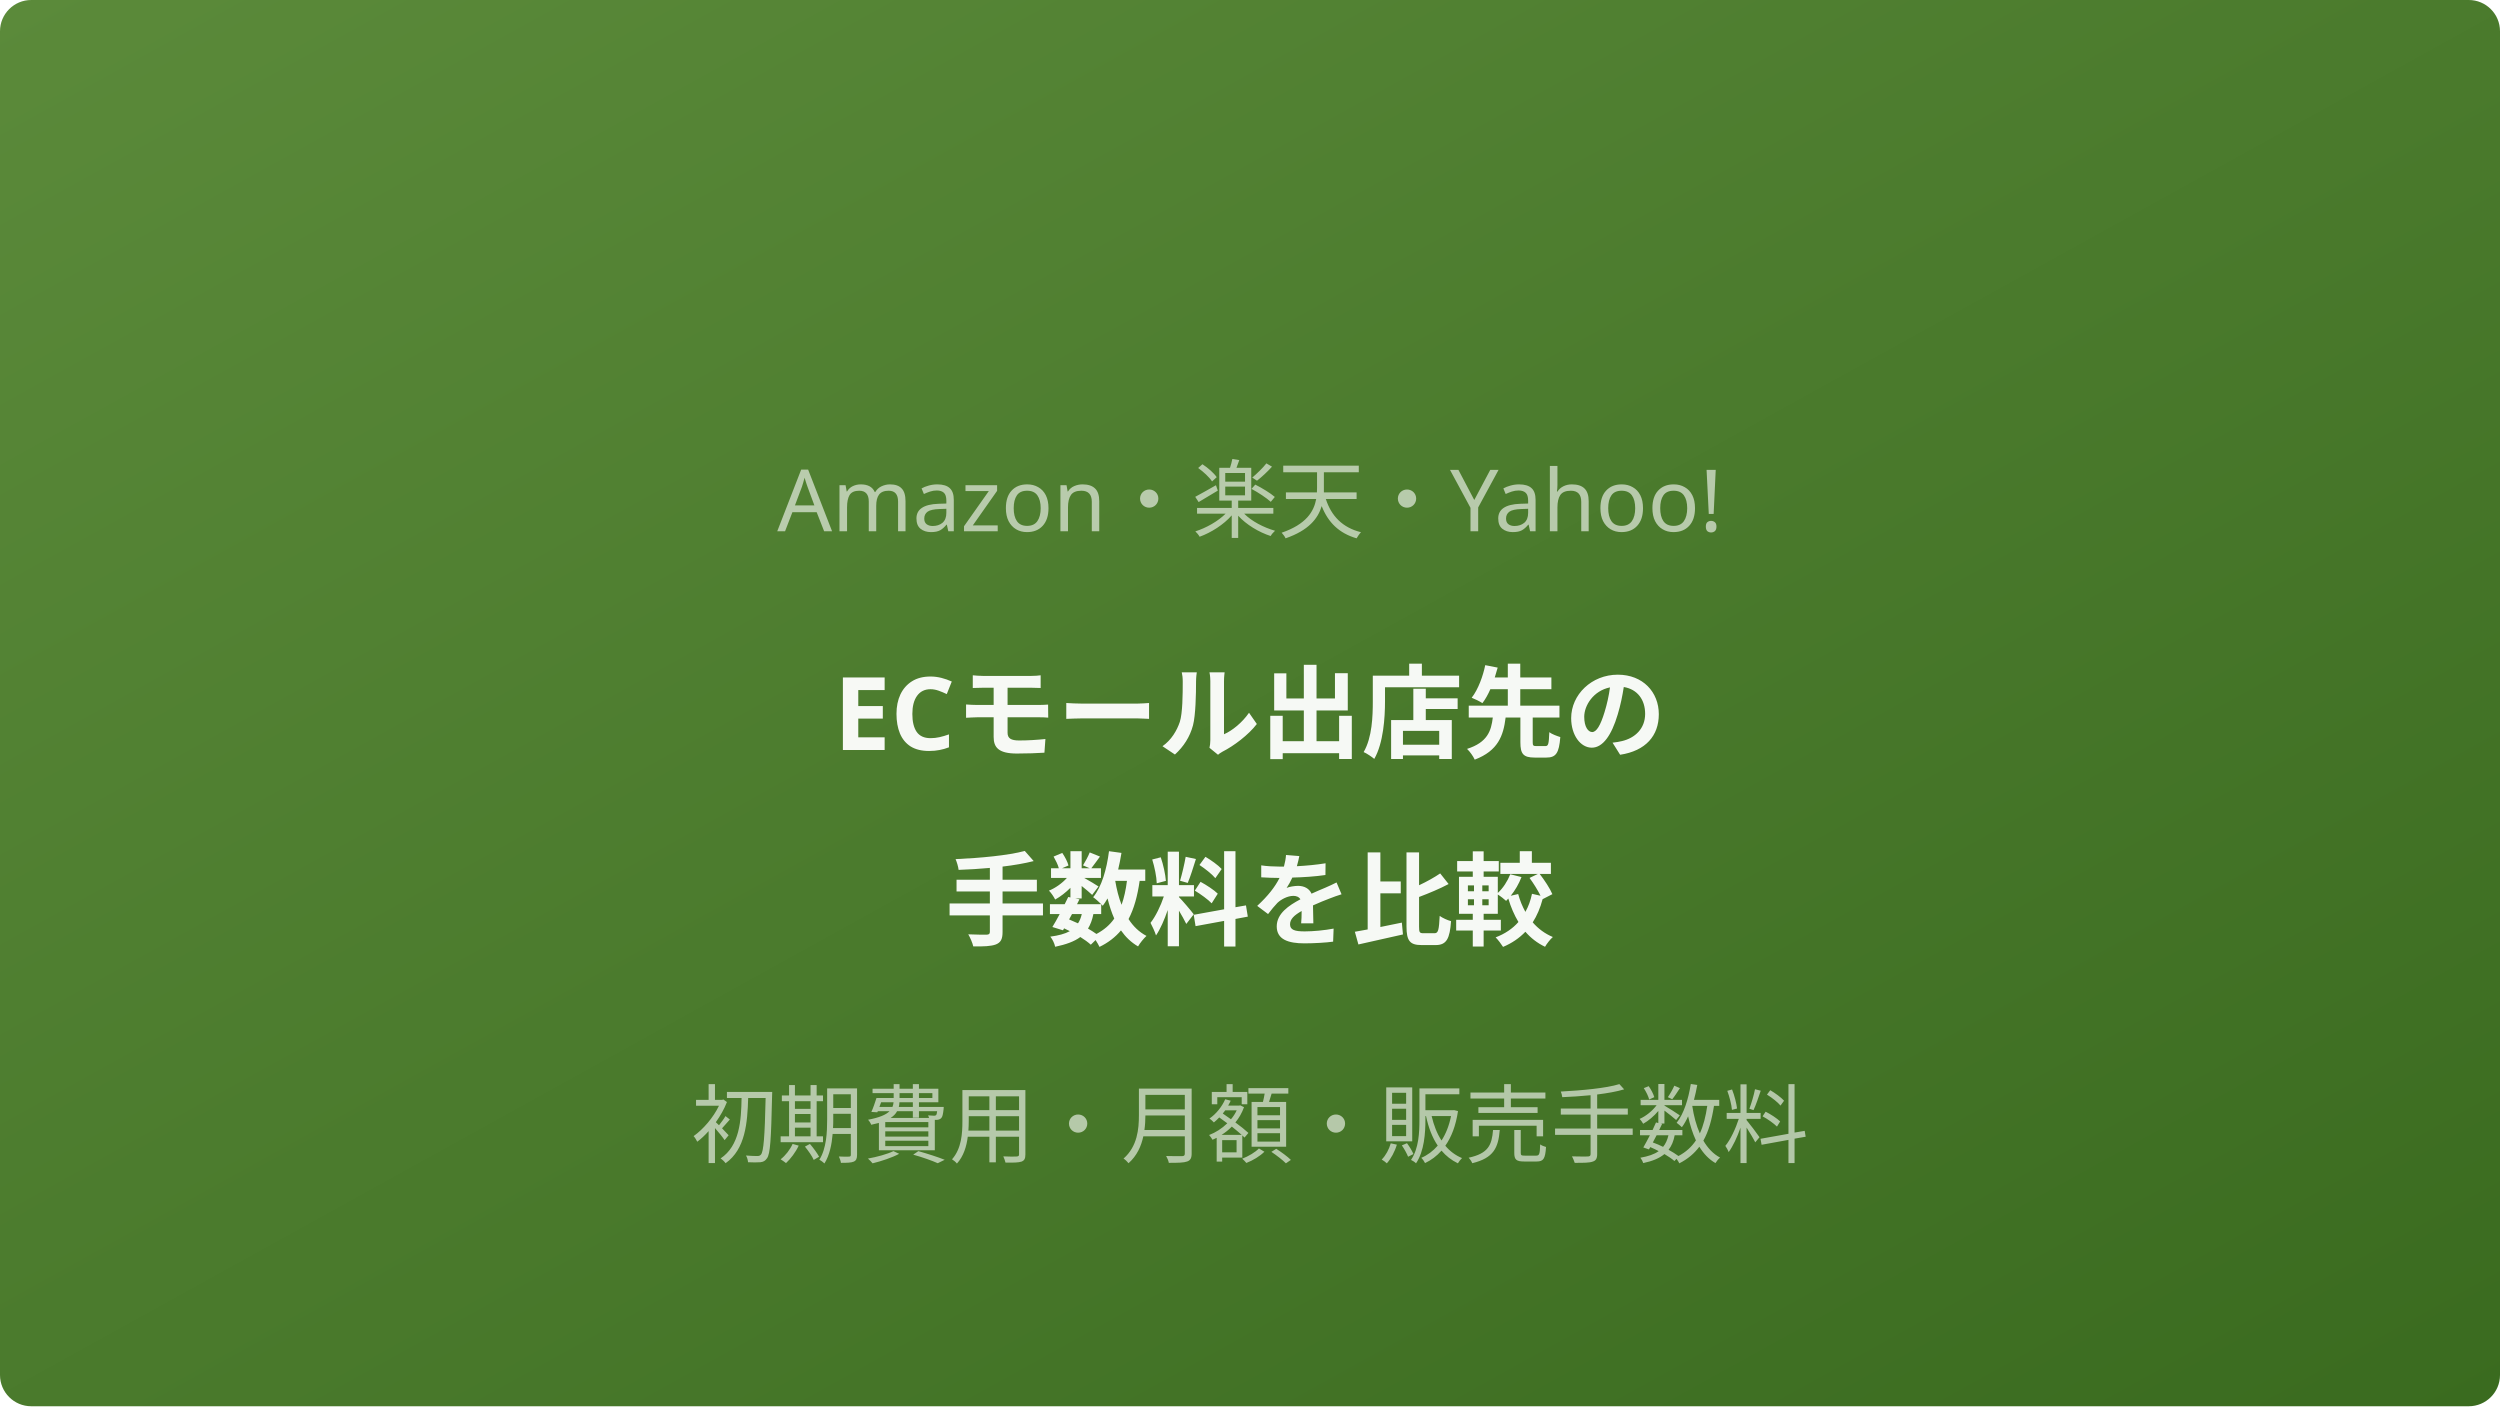
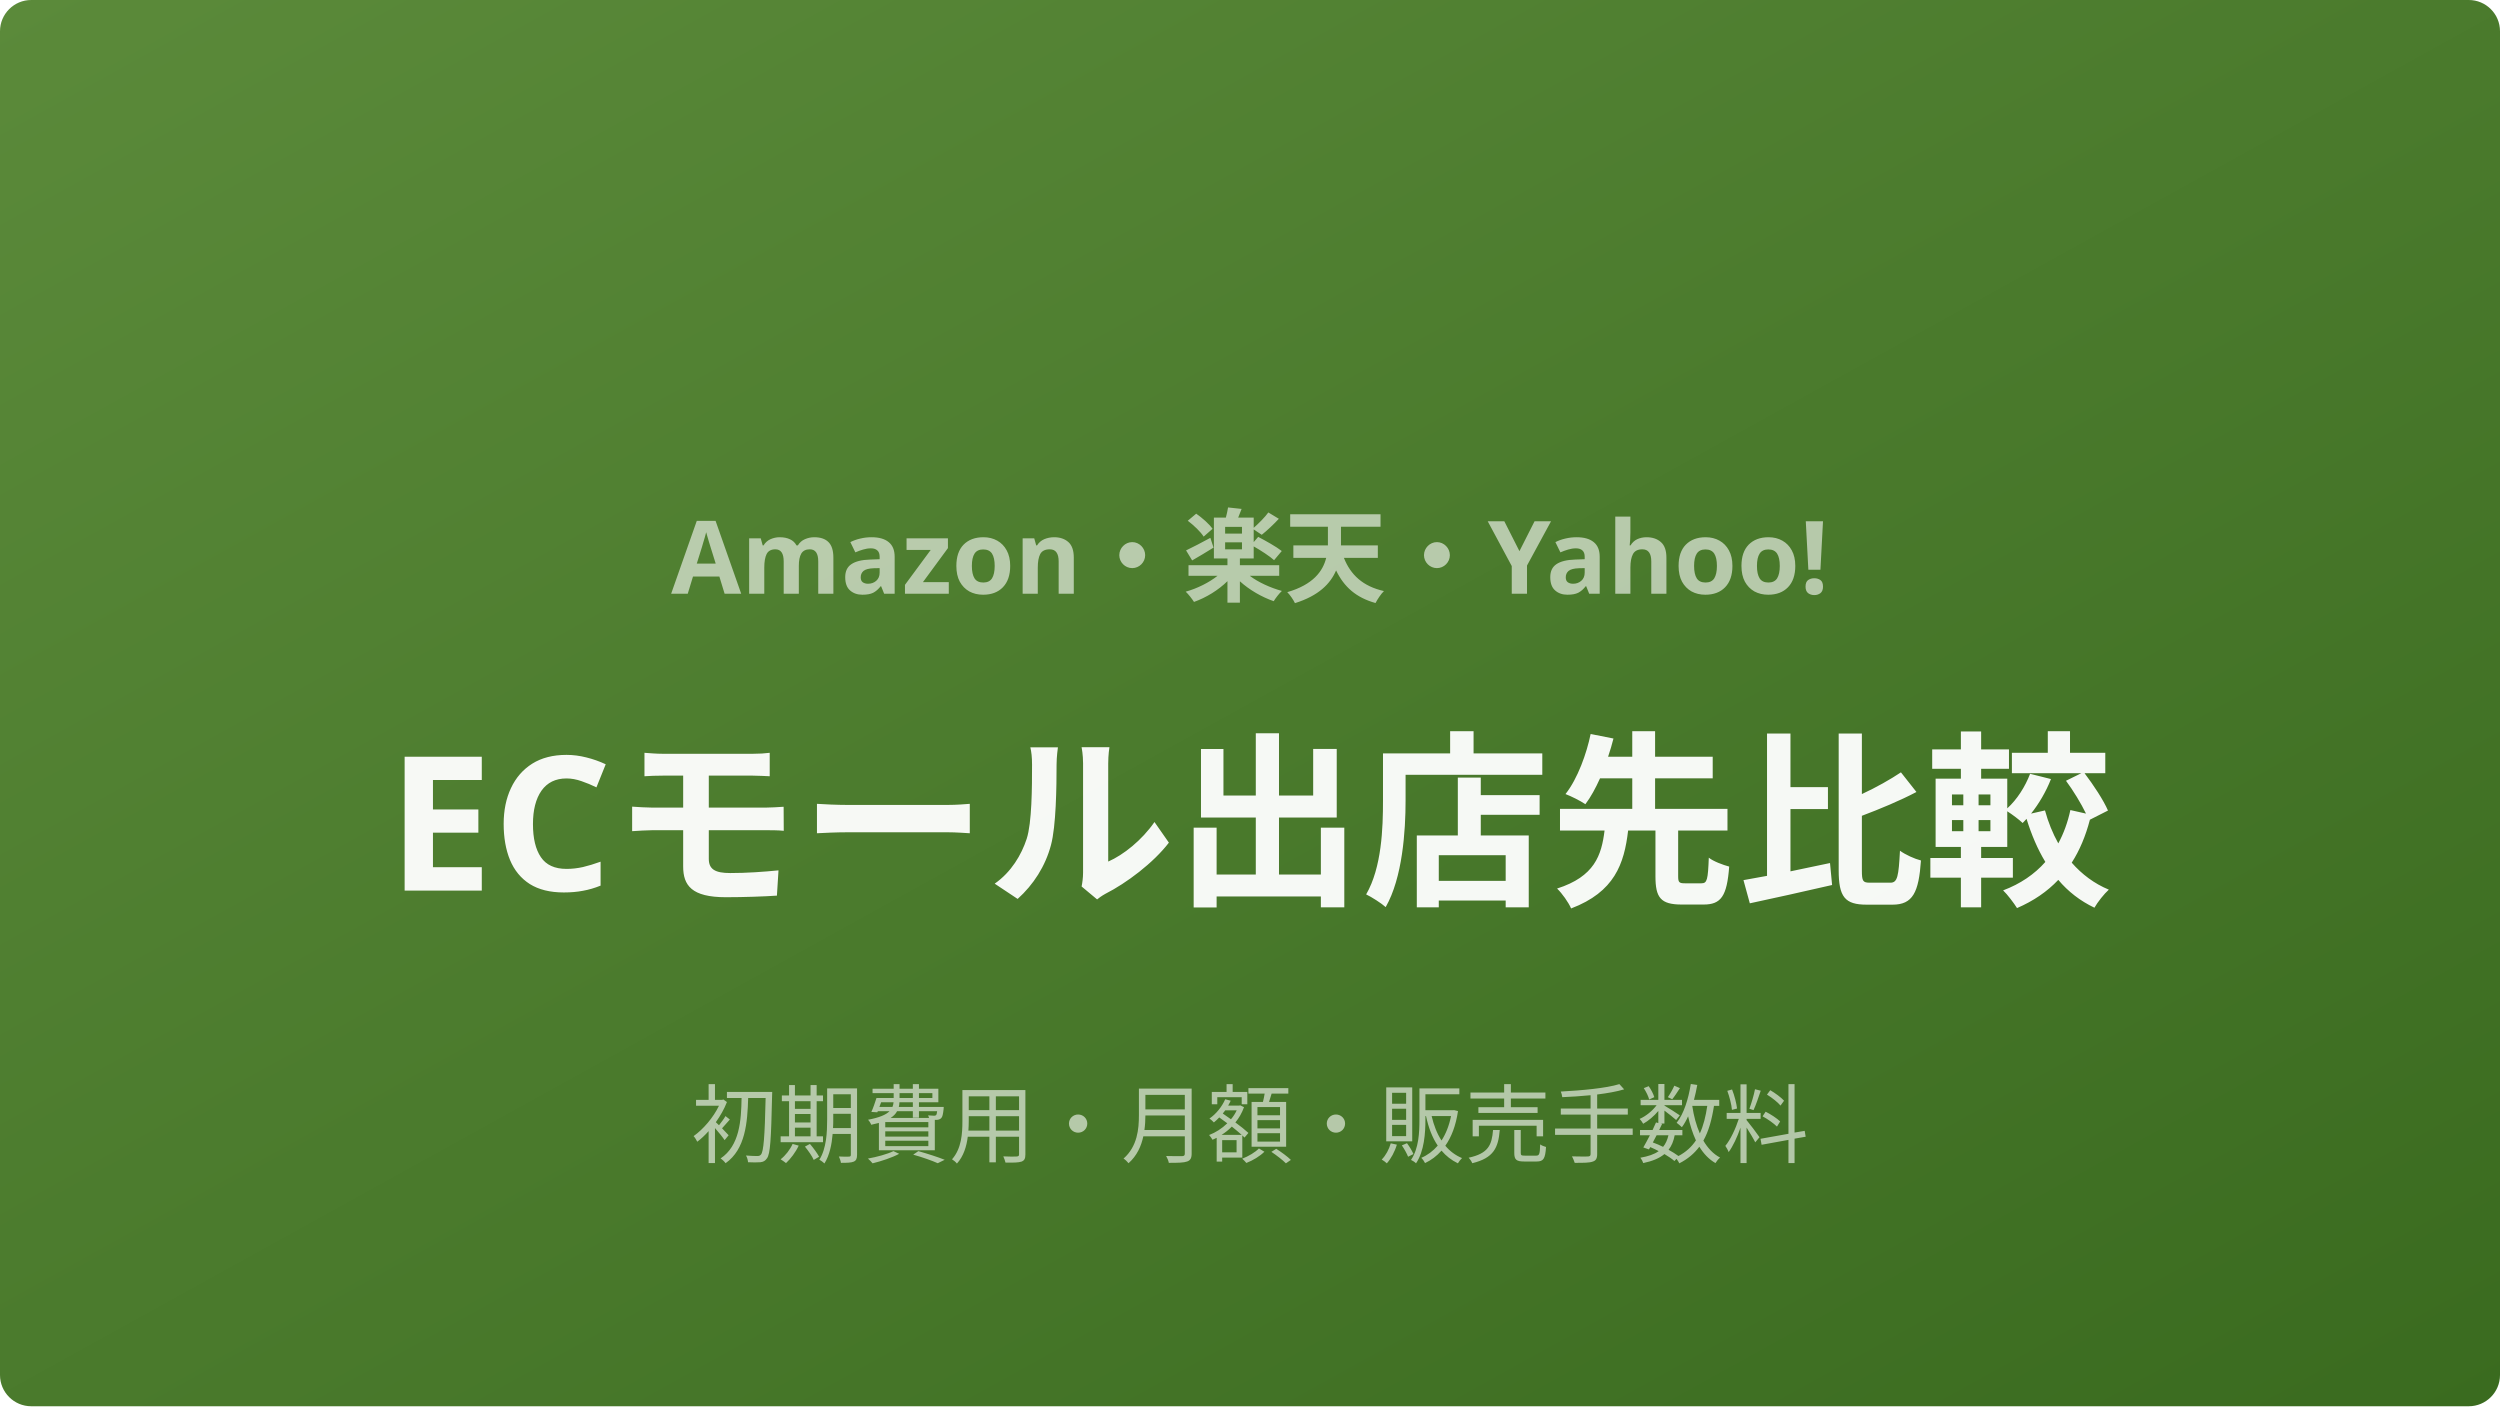
<svg xmlns="http://www.w3.org/2000/svg" viewBox="0 0 320 180" width="320" height="180">
  <defs>
    <linearGradient id="g" x1="0%" y1="0%" x2="100%" y2="100%">
      <stop offset="0%" stop-color="#5b8a3a" />
      <stop offset="100%" stop-color="#3a6b1f" />
    </linearGradient>
  </defs>
-   <rect width="320" height="180" rx="4" fill="url(#g)" />
-   <text x="160" y="68" text-anchor="middle" fill="rgba(255,255,255,0.6)" font-family="sans-serif" font-size="11">Amazon・楽天・Yahoo!</text>
-   <text x="160" y="96" text-anchor="middle" fill="rgba(255,255,255,0.95)" font-family="sans-serif" font-size="13" font-weight="600">ECモール出店先の</text>
-   <text x="160" y="120" text-anchor="middle" fill="rgba(255,255,255,0.95)" font-family="sans-serif" font-size="13" font-weight="600">手数料を比較</text>
+   <rect width="320" height="180" fill="url(#g)" rx="4" />
+   <text x="160" y="76" text-anchor="middle" fill="rgba(255,255,255,0.6)" font-family="sans-serif" font-size="13" font-weight="600">Amazon・楽天・Yahoo!</text>
+   <text x="160" y="114" text-anchor="middle" fill="rgba(255,255,255,0.95)" font-family="sans-serif" font-size="24" font-weight="700">ECモール出店先比較</text>
  <text x="160" y="148" text-anchor="middle" fill="rgba(255,255,255,0.6)" font-family="sans-serif" font-size="11">初期費用・月額・販売手数料</text>
</svg>
